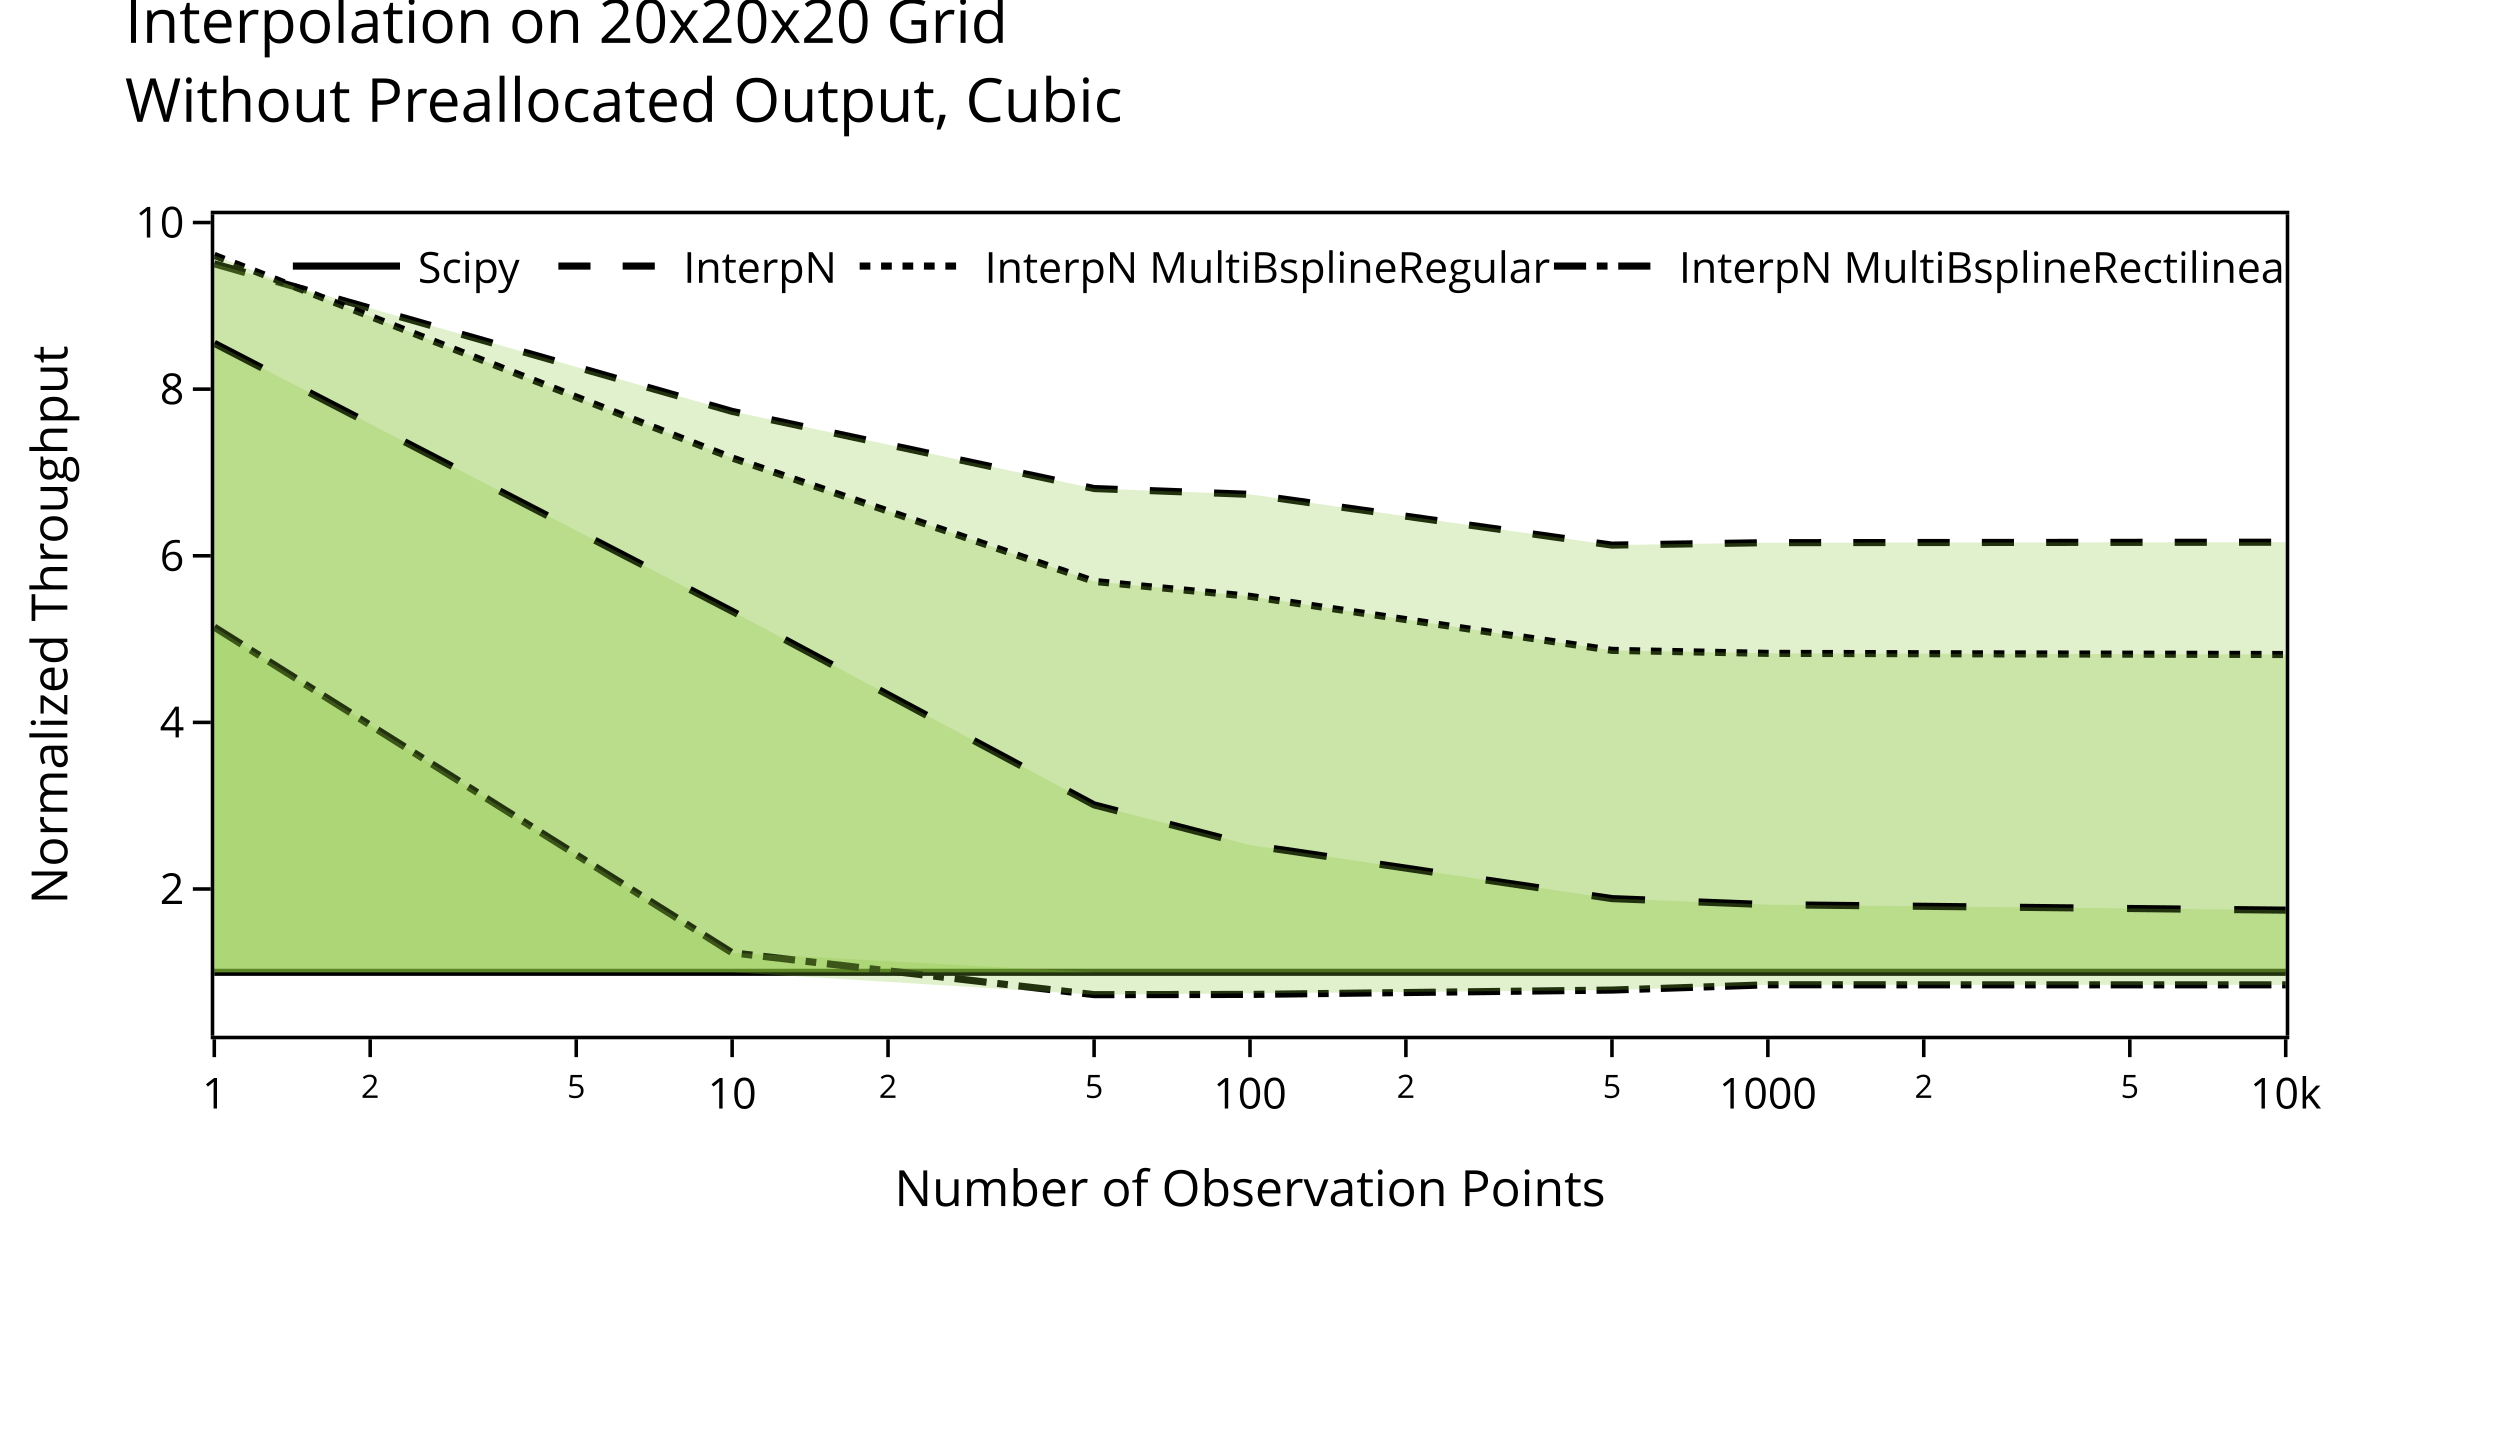
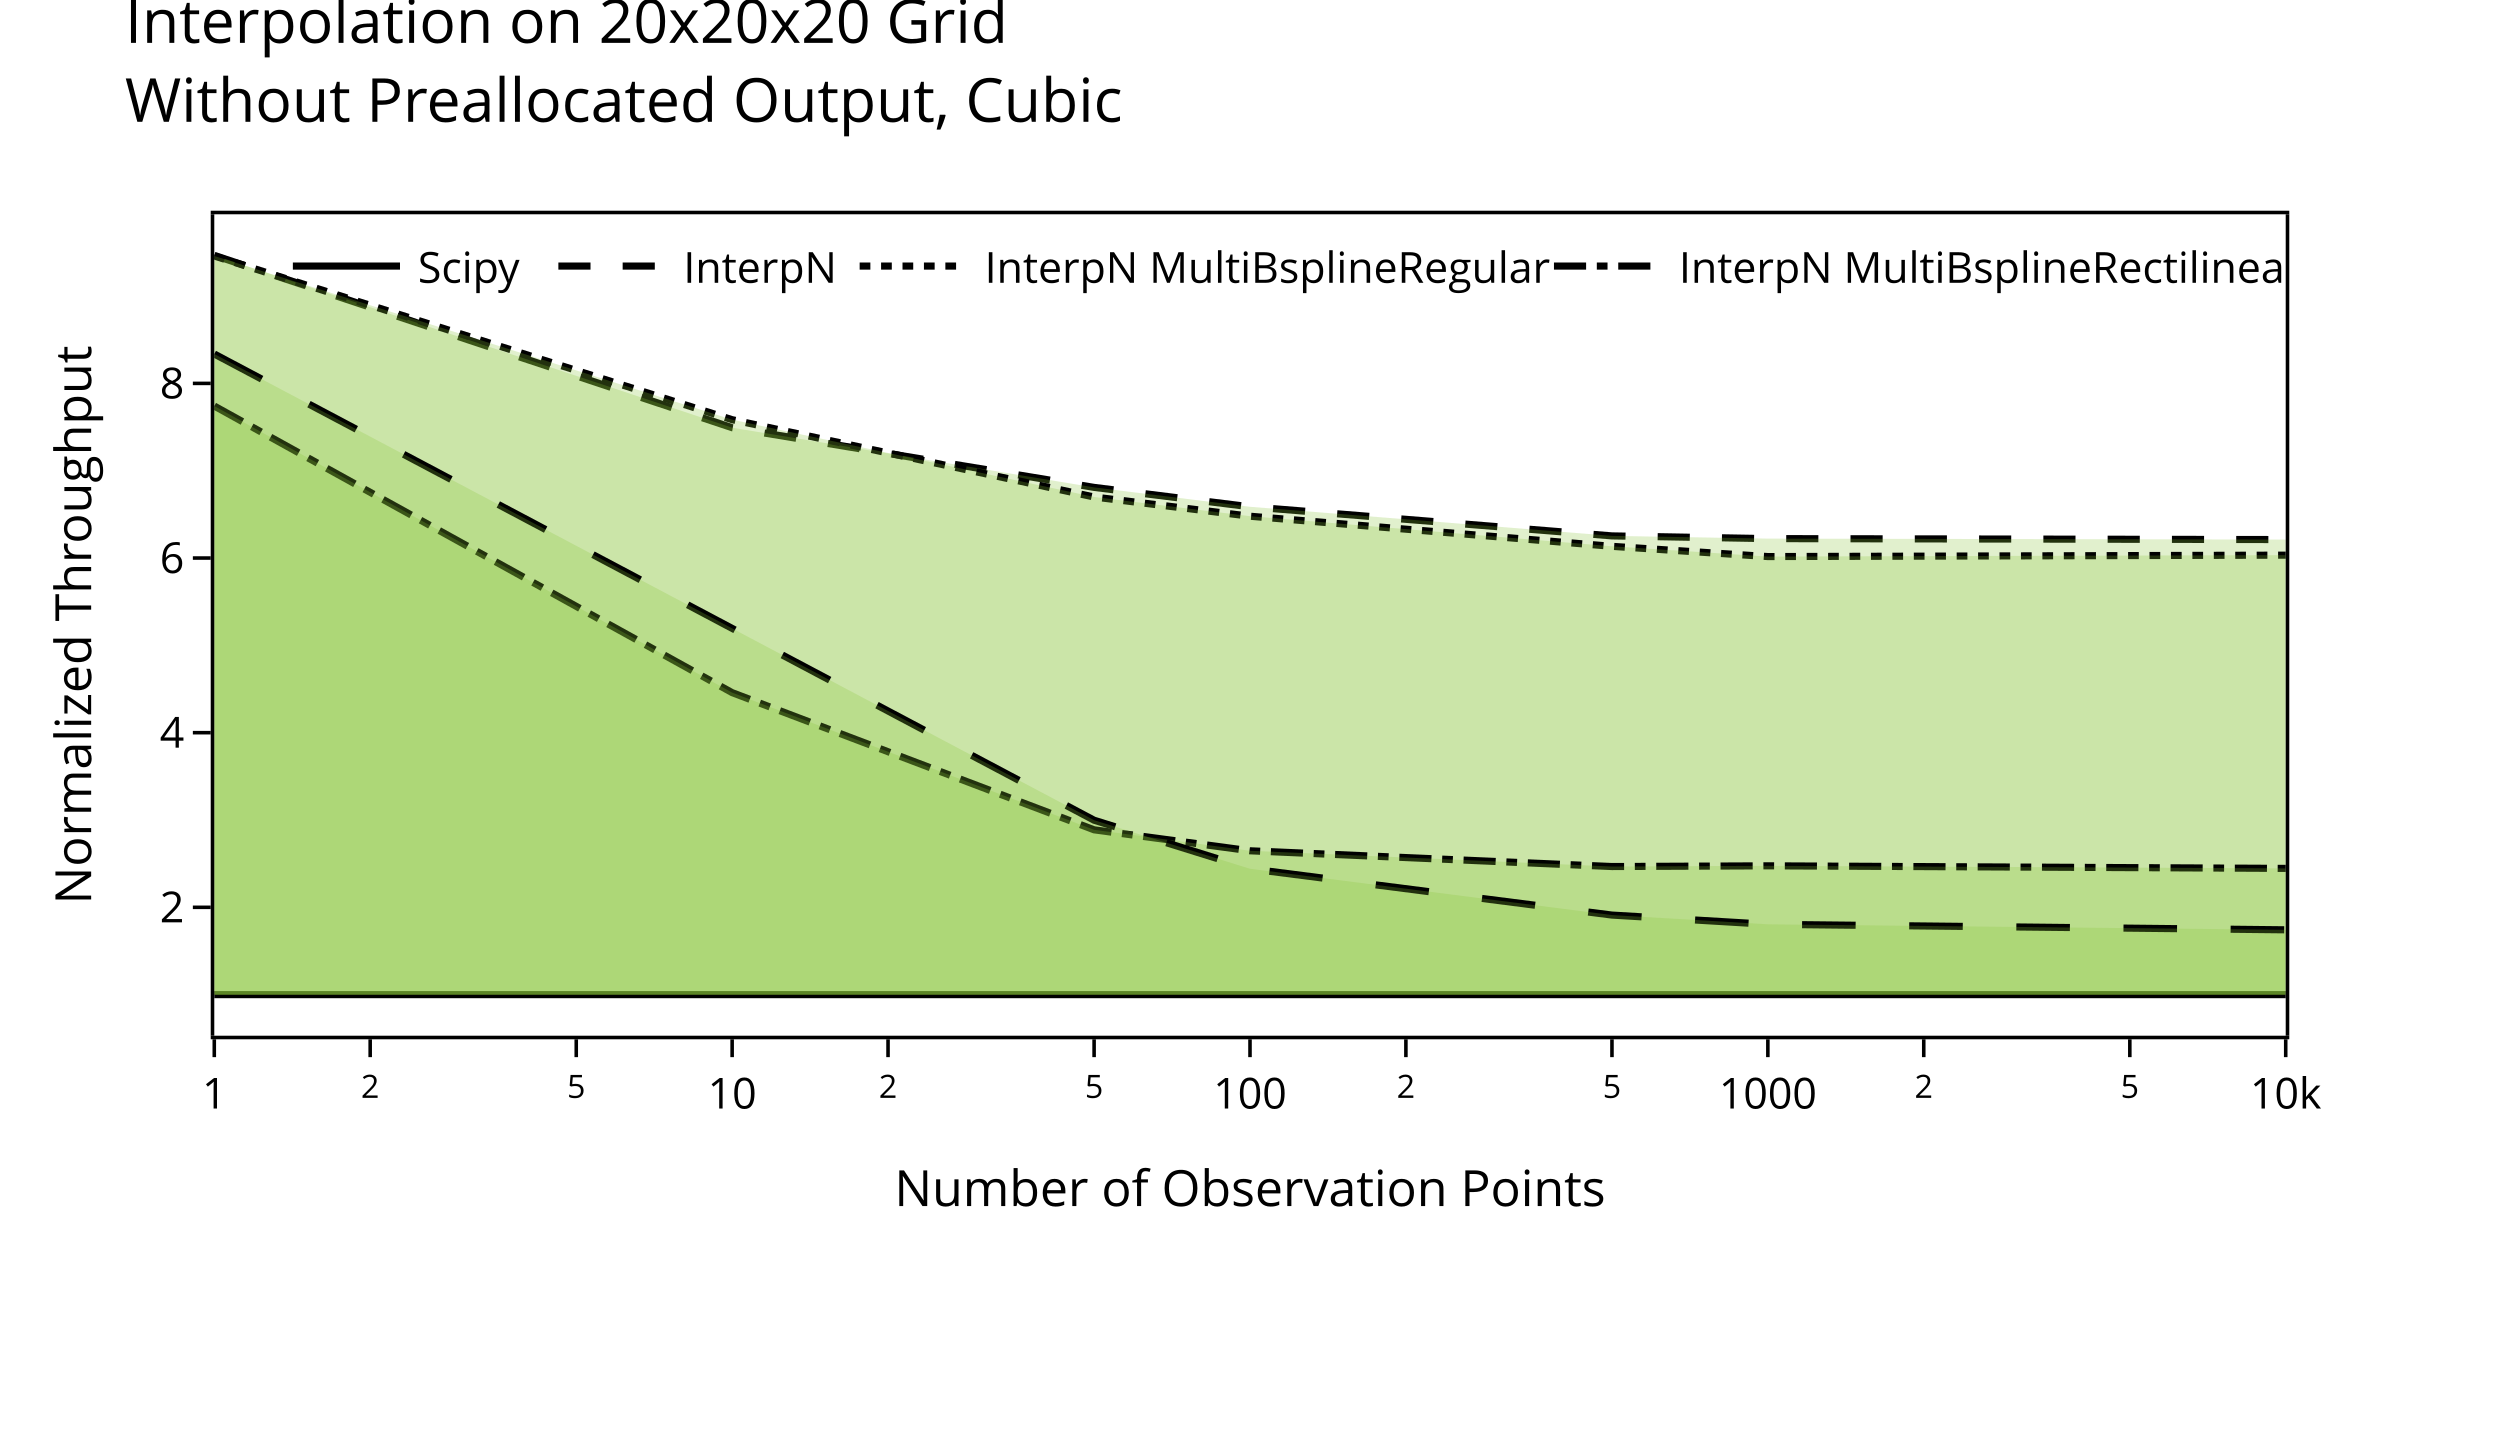
<svg xmlns="http://www.w3.org/2000/svg" class="main-svg" width="700" height="400" style="" viewBox="0 0 700 400">
  <rect x="0" y="0" width="700" height="400" style="fill: rgb(0, 0, 0); fill-opacity: 0;" />
-   <defs id="defs-3d2f14">
+   <defs id="defs-e6f109">
    <g class="clips">
-       <clipPath id="clip3d2f14xyplot" class="plotclip">
+       <clipPath id="clipe6f109xyplot" class="plotclip">
        <rect width="580" height="230" />
      </clipPath>
-       <clipPath class="axesclip" id="clip3d2f14x">
+       <clipPath class="axesclip" id="clipe6f109x">
        <rect x="60" y="0" width="580" height="400" />
      </clipPath>
-       <clipPath class="axesclip" id="clip3d2f14y">
+       <clipPath class="axesclip" id="clipe6f109y">
        <rect x="0" y="60" width="700" height="230" />
      </clipPath>
-       <clipPath class="axesclip" id="clip3d2f14xy">
+       <clipPath class="axesclip" id="clipe6f109xy">
        <rect x="60" y="60" width="580" height="230" />
      </clipPath>
    </g>
    <g class="gradients" />
    <g class="patterns" />
  </defs>
  <g class="bglayer">
    <rect class="bg" x="60" y="60" width="580" height="230" style="fill: rgb(0, 0, 0); fill-opacity: 0; stroke-width: 0;" />
  </g>
  <g class="layer-below">
    <g class="imagelayer" />
    <g class="shapelayer" />
  </g>
  <g class="cartesianlayer">
    <g class="subplot xy">
      <g class="layer-subplot">
        <g class="shapelayer" />
        <g class="imagelayer" />
      </g>
      <g class="minor-gridlayer">
        <g class="x" />
        <g class="y" />
      </g>
      <g class="gridlayer">
        <g class="x" />
        <g class="y" />
      </g>
      <g class="zerolinelayer" />
      <g class="layer-between">
        <g class="shapelayer" />
        <g class="imagelayer" />
      </g>
      <path class="xlines-below" />
      <path class="ylines-below" />
      <g class="overlines-below" />
      <g class="xaxislayer-below" />
      <g class="yaxislayer-below" />
      <g class="overaxes-below" />
      <g class="overplot">
-         <g class="xy" transform="translate(60,60)" clip-path="url(#clip3d2f14xyplot)">
+         <g class="xy" transform="translate(60,60)" clip-path="url(#clipe6f109xyplot)">
          <g class="scatterlayer mlayer">
-             <g class="trace scatter tracedb66f1" style="stroke-miterlimit: 2; opacity: 1;">
-               <g class="fills" />
-               <g class="errorbars" />
-               <g class="lines">
-                 <path class="js-line" d="M0,212.24L580,212.24" style="vector-effect: none; fill: none; stroke: rgb(0, 0, 0); stroke-opacity: 1; stroke-width: 2px; opacity: 1;" />
-               </g>
-               <g class="points" />
-               <g class="text" />
-             </g>
-             <g class="trace scatter tracebe2a00" style="stroke-miterlimit: 2; opacity: 1;">
-               <g class="fills" />
-               <g class="errorbars" />
-               <g class="lines">
-                 <path class="js-line" d="M0,13.86L145,55.19L246.35,76.79L290,78.42L391.35,92.63L435,91.94L580,91.82" style="vector-effect: none; fill: none; stroke: rgb(0, 0, 0); stroke-opacity: 1; stroke-dasharray: 9px, 9px; stroke-width: 2px; opacity: 1;" />
-               </g>
-               <g class="points" />
-               <g class="text" />
-             </g>
-             <g class="trace scatter trace1e8b63" style="stroke-miterlimit: 2; opacity: 1;">
+             <g class="trace scatter trace6e3a66" style="stroke-miterlimit: 2; opacity: 1;">
+               <g class="fills" />
+               <g class="errorbars" />
+               <g class="lines">
+                 <path class="js-line" d="M0,218.5L580,218.5" style="vector-effect: none; fill: none; stroke: rgb(0, 0, 0); stroke-opacity: 1; stroke-width: 2px; opacity: 1;" />
+               </g>
+               <g class="points" />
+               <g class="text" />
+             </g>
+             <g class="trace scatter trace07d4b5" style="stroke-miterlimit: 2; opacity: 1;">
+               <g class="fills" />
+               <g class="errorbars" />
+               <g class="lines">
+                 <path class="js-line" d="M0,11.5L145,59.76L246.35,76.47L290,81.9L391.35,90.05L435,90.81L580,91.08" style="vector-effect: none; fill: none; stroke: rgb(0, 0, 0); stroke-opacity: 1; stroke-dasharray: 9px, 9px; stroke-width: 2px; opacity: 1;" />
+               </g>
+               <g class="points" />
+               <g class="text" />
+             </g>
+             <g class="trace scatter tracee1a62b" style="stroke-miterlimit: 2; opacity: 1;">
              <g class="fills">
                <g>
-                   <path class="js-fill" d="M0,13.86L145,55.19L246.35,76.79L290,78.42L391.35,92.63L435,91.94L580,91.82L580,212.24L435,212.24L0,212.24Z" style="fill: rgb(139, 196, 59); fill-opacity: 0.25; stroke-width: 0;" />
+                   <path class="js-fill" d="M0,11.5L145,59.76L246.35,76.47L290,81.9L391.35,90.05L435,90.81L580,91.08L580,218.5L435,218.5L0,218.5Z" style="fill: rgb(139, 196, 59); fill-opacity: 0.25; stroke-width: 0;" />
                </g>
              </g>
              <g class="errorbars" />
              <g class="lines">
-                 <path class="js-line" d="M0,13.86L145,55.19L246.35,76.79L290,78.42L391.35,92.63L435,91.94L580,91.82L580,212.24L435,212.24L0,212.24" style="vector-effect: none; fill: none; stroke: rgb(0, 204, 150); stroke-opacity: 1; stroke-width: 0px; opacity: 1;" />
-               </g>
-               <g class="points" />
-               <g class="text" />
-             </g>
-             <g class="trace scatter trace428259" style="stroke-miterlimit: 2; opacity: 1;">
-               <g class="fills" />
-               <g class="errorbars" />
-               <g class="lines">
-                 <path class="js-line" d="M0,11.5L145,68.23L246.35,102.8L290,106.97L391.35,122.1L435,122.94L580,123.26" style="vector-effect: none; fill: none; stroke: rgb(0, 0, 0); stroke-opacity: 1; stroke-dasharray: 3px, 3px; stroke-width: 2px; opacity: 1;" />
-               </g>
-               <g class="points" />
-               <g class="text" />
-             </g>
-             <g class="trace scatter traceb912b2" style="stroke-miterlimit: 2; opacity: 1;">
+                 <path class="js-line" d="M0,11.5L145,59.76L246.35,76.47L290,81.9L391.35,90.05L435,90.81L580,91.08L580,218.5L435,218.5L0,218.5" style="vector-effect: none; fill: none; stroke: rgb(0, 204, 150); stroke-opacity: 1; stroke-width: 0px; opacity: 1;" />
+               </g>
+               <g class="points" />
+               <g class="text" />
+             </g>
+             <g class="trace scatter trace8a8b99" style="stroke-miterlimit: 2; opacity: 1;">
+               <g class="fills" />
+               <g class="errorbars" />
+               <g class="lines">
+                 <path class="js-line" d="M0,11.68L145,57.51L246.35,79.16L290,84.54L391.35,92.97L435,95.84L580,95.44" style="vector-effect: none; fill: none; stroke: rgb(0, 0, 0); stroke-opacity: 1; stroke-dasharray: 3px, 3px; stroke-width: 2px; opacity: 1;" />
+               </g>
+               <g class="points" />
+               <g class="text" />
+             </g>
+             <g class="trace scatter trace24c41b" style="stroke-miterlimit: 2; opacity: 1;">
              <g class="fills">
                <g>
-                   <path class="js-fill" d="M0,11.5L145,68.23L246.35,102.8L290,106.97L391.35,122.1L435,122.94L580,123.26L580,212.24L435,212.24L0,212.24Z" style="fill: rgb(139, 196, 59); fill-opacity: 0.25; stroke-width: 0;" />
+                   <path class="js-fill" d="M0,11.68L145,57.51L246.35,79.16L290,84.54L391.35,92.97L435,95.84L580,95.44L580,218.5L435,218.5L0,218.5Z" style="fill: rgb(139, 196, 59); fill-opacity: 0.25; stroke-width: 0;" />
                </g>
              </g>
              <g class="errorbars" />
              <g class="lines">
-                 <path class="js-line" d="M0,11.5L145,68.23L246.35,102.8L290,106.97L391.35,122.1L435,122.94L580,123.26L580,212.24L435,212.24L0,212.24" style="vector-effect: none; fill: none; stroke: rgb(255, 161, 90); stroke-opacity: 1; stroke-width: 0px; opacity: 1;" />
-               </g>
-               <g class="points" />
-               <g class="text" />
-             </g>
-             <g class="trace scatter trace3cf220" style="stroke-miterlimit: 2; opacity: 1;">
-               <g class="fills" />
-               <g class="errorbars" />
-               <g class="lines">
-                 <path class="js-line" d="M0,115.59L145,206.78L246.35,218.5L290,218.44L391.35,217.22L435,215.74L580,215.76" style="vector-effect: none; fill: none; stroke: rgb(0, 0, 0); stroke-opacity: 1; stroke-dasharray: 9px, 3px, 3px, 3px; stroke-width: 2px; opacity: 1;" />
-               </g>
-               <g class="points" />
-               <g class="text" />
-             </g>
-             <g class="trace scatter tracebbf7dc" style="stroke-miterlimit: 2; opacity: 1;">
+                 <path class="js-line" d="M0,11.68L145,57.51L246.35,79.16L290,84.54L391.35,92.97L435,95.84L580,95.44L580,218.5L435,218.5L0,218.5" style="vector-effect: none; fill: none; stroke: rgb(255, 161, 90); stroke-opacity: 1; stroke-width: 0px; opacity: 1;" />
+               </g>
+               <g class="points" />
+               <g class="text" />
+             </g>
+             <g class="trace scatter trace1c1e24" style="stroke-miterlimit: 2; opacity: 1;">
+               <g class="fills" />
+               <g class="errorbars" />
+               <g class="lines">
+                 <path class="js-line" d="M0,53.69L145,133.94L246.35,172.35L290,178.22L391.35,182.63L435,182.43L580,183.15" style="vector-effect: none; fill: none; stroke: rgb(0, 0, 0); stroke-opacity: 1; stroke-dasharray: 9px, 3px, 3px, 3px; stroke-width: 2px; opacity: 1;" />
+               </g>
+               <g class="points" />
+               <g class="text" />
+             </g>
+             <g class="trace scatter trace5bf8ea" style="stroke-miterlimit: 2; opacity: 1;">
              <g class="fills">
                <g>
-                   <path class="js-fill" d="M0,115.59L145,206.78L246.35,212.24L580,212.24L580,215.76L435,215.74L391.35,217.22L246.35,218.5L145,212.24L0,212.24Z" style="fill: rgb(139, 196, 59); fill-opacity: 0.25; stroke-width: 0;" />
+                   <path class="js-fill" d="M0,53.69L145,133.94L246.35,172.35L290,178.22L391.35,182.63L435,182.43L580,183.15L580,218.5L435,218.5L0,218.5Z" style="fill: rgb(139, 196, 59); fill-opacity: 0.25; stroke-width: 0;" />
                </g>
              </g>
              <g class="errorbars" />
              <g class="lines">
-                 <path class="js-line" d="M0,115.59L145,206.78L246.35,212.24L580,212.24L580,215.76L435,215.74L391.35,217.22L246.35,218.5L145,212.24L0,212.24" style="vector-effect: none; fill: none; stroke: rgb(255, 102, 146); stroke-opacity: 1; stroke-width: 0px; opacity: 1;" />
-               </g>
-               <g class="points" />
-               <g class="text" />
-             </g>
-             <g class="trace scatter trace3811a0" style="stroke-miterlimit: 2; opacity: 1;">
-               <g class="fills" />
-               <g class="errorbars" />
-               <g class="lines">
-                 <path class="js-line" d="M0,36.12L145,111.16L246.35,165.37L290,176.63L391.35,191.61L435,193.3L580,194.84" style="vector-effect: none; fill: none; stroke: rgb(0, 0, 0); stroke-opacity: 1; stroke-dasharray: 15px, 15px; stroke-width: 2px; opacity: 1;" />
-               </g>
-               <g class="points" />
-               <g class="text" />
-             </g>
-             <g class="trace scatter trace8041ba" style="stroke-miterlimit: 2; opacity: 1;">
+                 <path class="js-line" d="M0,53.69L145,133.94L246.35,172.35L290,178.22L391.35,182.63L435,182.43L580,183.15L580,218.5L435,218.5L0,218.5" style="vector-effect: none; fill: none; stroke: rgb(255, 102, 146); stroke-opacity: 1; stroke-width: 0px; opacity: 1;" />
+               </g>
+               <g class="points" />
+               <g class="text" />
+             </g>
+             <g class="trace scatter trace4e9443" style="stroke-miterlimit: 2; opacity: 1;">
+               <g class="fills" />
+               <g class="errorbars" />
+               <g class="lines">
+                 <path class="js-line" d="M0,39.12L246.35,169.66L290,183.26L391.35,196.22L435,198.81L580,200.35" style="vector-effect: none; fill: none; stroke: rgb(0, 0, 0); stroke-opacity: 1; stroke-dasharray: 15px, 15px; stroke-width: 2px; opacity: 1;" />
+               </g>
+               <g class="points" />
+               <g class="text" />
+             </g>
+             <g class="trace scatter trace7b5ff0" style="stroke-miterlimit: 2; opacity: 1;">
              <g class="fills">
                <g>
-                   <path class="js-fill" d="M0,36.12L145,111.16L246.35,165.37L290,176.63L391.35,191.61L435,193.3L580,194.84L580,212.24L435,212.24L0,212.24Z" style="fill: rgb(139, 196, 59); fill-opacity: 0.25; stroke-width: 0;" />
+                   <path class="js-fill" d="M0,39.12L246.35,169.66L290,183.26L391.35,196.22L435,198.81L580,200.35L580,218.5L0,218.5Z" style="fill: rgb(139, 196, 59); fill-opacity: 0.25; stroke-width: 0;" />
                </g>
              </g>
              <g class="errorbars" />
              <g class="lines">
-                 <path class="js-line" d="M0,36.12L145,111.16L246.35,165.37L290,176.63L391.35,191.61L435,193.3L580,194.84L580,212.24L435,212.24L0,212.24" style="vector-effect: none; fill: none; stroke: rgb(255, 151, 255); stroke-opacity: 1; stroke-width: 0px; opacity: 1;" />
+                 <path class="js-line" d="M0,39.12L246.35,169.66L290,183.26L391.35,196.22L435,198.81L580,200.35L580,218.5L0,218.5" style="vector-effect: none; fill: none; stroke: rgb(255, 151, 255); stroke-opacity: 1; stroke-width: 0px; opacity: 1;" />
              </g>
              <g class="points" />
              <g class="text" />
            </g>
          </g>
        </g>
      </g>
      <path class="xlines-above crisp" d="M59,290.5H641M59,59.5H641" style="fill: none; stroke-width: 1px; stroke: rgb(0, 0, 0); stroke-opacity: 1;" />
      <path class="ylines-above crisp" d="M59.5,60V290M640.5,60V290" style="fill: none; stroke-width: 1px; stroke: rgb(0, 0, 0); stroke-opacity: 1;" />
      <g class="overlines-above" />
      <g class="xaxislayer-above">
        <path class="xtick ticks crisp" d="M0,291v5" transform="translate(60,0)" style="stroke: rgb(0, 0, 0); stroke-opacity: 1; stroke-width: 1px;" />
        <path class="xtick ticks crisp" d="M0,291v5" transform="translate(103.65,0)" style="stroke: rgb(0, 0, 0); stroke-opacity: 1; stroke-width: 1px;" />
        <path class="xtick ticks crisp" d="M0,291v5" transform="translate(161.35,0)" style="stroke: rgb(0, 0, 0); stroke-opacity: 1; stroke-width: 1px;" />
        <path class="xtick ticks crisp" d="M0,291v5" transform="translate(205,0)" style="stroke: rgb(0, 0, 0); stroke-opacity: 1; stroke-width: 1px;" />
        <path class="xtick ticks crisp" d="M0,291v5" transform="translate(248.65,0)" style="stroke: rgb(0, 0, 0); stroke-opacity: 1; stroke-width: 1px;" />
        <path class="xtick ticks crisp" d="M0,291v5" transform="translate(306.35,0)" style="stroke: rgb(0, 0, 0); stroke-opacity: 1; stroke-width: 1px;" />
        <path class="xtick ticks crisp" d="M0,291v5" transform="translate(350,0)" style="stroke: rgb(0, 0, 0); stroke-opacity: 1; stroke-width: 1px;" />
        <path class="xtick ticks crisp" d="M0,291v5" transform="translate(393.65,0)" style="stroke: rgb(0, 0, 0); stroke-opacity: 1; stroke-width: 1px;" />
        <path class="xtick ticks crisp" d="M0,291v5" transform="translate(451.35,0)" style="stroke: rgb(0, 0, 0); stroke-opacity: 1; stroke-width: 1px;" />
        <path class="xtick ticks crisp" d="M0,291v5" transform="translate(495,0)" style="stroke: rgb(0, 0, 0); stroke-opacity: 1; stroke-width: 1px;" />
        <path class="xtick ticks crisp" d="M0,291v5" transform="translate(538.65,0)" style="stroke: rgb(0, 0, 0); stroke-opacity: 1; stroke-width: 1px;" />
        <path class="xtick ticks crisp" d="M0,291v5" transform="translate(596.35,0)" style="stroke: rgb(0, 0, 0); stroke-opacity: 1; stroke-width: 1px;" />
        <path class="xtick ticks crisp" d="M0,291v5" transform="translate(640,0)" style="stroke: rgb(0, 0, 0); stroke-opacity: 1; stroke-width: 1px;" />
        <g class="xtick">
          <text text-anchor="middle" x="0" y="310.4" transform="translate(60,0)" style="font-family: 'Open Sans', verdana, arial, sans-serif; font-size: 12px; fill: rgb(0, 0, 0); fill-opacity: 1; white-space: pre; opacity: 1;">1</text>
        </g>
        <g class="xtick">
          <text text-anchor="middle" x="0" y="307.4" style="font-family: 'Open Sans', verdana, arial, sans-serif; font-size: 9px; fill: rgb(0, 0, 0); fill-opacity: 1; white-space: pre; opacity: 1;" transform="translate(103.65,0)">2</text>
        </g>
        <g class="xtick">
          <text text-anchor="middle" x="0" y="307.4" style="font-family: 'Open Sans', verdana, arial, sans-serif; font-size: 9px; fill: rgb(0, 0, 0); fill-opacity: 1; white-space: pre; opacity: 1;" transform="translate(161.35,0)">5</text>
        </g>
        <g class="xtick">
          <text text-anchor="middle" x="0" y="310.4" style="font-family: 'Open Sans', verdana, arial, sans-serif; font-size: 12px; fill: rgb(0, 0, 0); fill-opacity: 1; white-space: pre; opacity: 1;" transform="translate(205,0)">10</text>
        </g>
        <g class="xtick">
          <text text-anchor="middle" x="0" y="307.4" style="font-family: 'Open Sans', verdana, arial, sans-serif; font-size: 9px; fill: rgb(0, 0, 0); fill-opacity: 1; white-space: pre; opacity: 1;" transform="translate(248.65,0)">2</text>
        </g>
        <g class="xtick">
          <text text-anchor="middle" x="0" y="307.4" style="font-family: 'Open Sans', verdana, arial, sans-serif; font-size: 9px; fill: rgb(0, 0, 0); fill-opacity: 1; white-space: pre; opacity: 1;" transform="translate(306.35,0)">5</text>
        </g>
        <g class="xtick">
          <text text-anchor="middle" x="0" y="310.4" style="font-family: 'Open Sans', verdana, arial, sans-serif; font-size: 12px; fill: rgb(0, 0, 0); fill-opacity: 1; white-space: pre; opacity: 1;" transform="translate(350,0)">100</text>
        </g>
        <g class="xtick">
          <text text-anchor="middle" x="0" y="307.4" style="font-family: 'Open Sans', verdana, arial, sans-serif; font-size: 9px; fill: rgb(0, 0, 0); fill-opacity: 1; white-space: pre; opacity: 1;" transform="translate(393.65,0)">2</text>
        </g>
        <g class="xtick">
          <text text-anchor="middle" x="0" y="307.4" style="font-family: 'Open Sans', verdana, arial, sans-serif; font-size: 9px; fill: rgb(0, 0, 0); fill-opacity: 1; white-space: pre; opacity: 1;" transform="translate(451.35,0)">5</text>
        </g>
        <g class="xtick">
          <text text-anchor="middle" x="0" y="310.4" style="font-family: 'Open Sans', verdana, arial, sans-serif; font-size: 12px; fill: rgb(0, 0, 0); fill-opacity: 1; white-space: pre; opacity: 1;" transform="translate(495,0)">1000</text>
        </g>
        <g class="xtick">
          <text text-anchor="middle" x="0" y="307.4" style="font-family: 'Open Sans', verdana, arial, sans-serif; font-size: 9px; fill: rgb(0, 0, 0); fill-opacity: 1; white-space: pre; opacity: 1;" transform="translate(538.65,0)">2</text>
        </g>
        <g class="xtick">
          <text text-anchor="middle" x="0" y="307.4" style="font-family: 'Open Sans', verdana, arial, sans-serif; font-size: 9px; fill: rgb(0, 0, 0); fill-opacity: 1; white-space: pre; opacity: 1;" transform="translate(596.35,0)">5</text>
        </g>
        <g class="xtick">
          <text text-anchor="middle" x="0" y="310.4" style="font-family: 'Open Sans', verdana, arial, sans-serif; font-size: 12px; fill: rgb(0, 0, 0); fill-opacity: 1; white-space: pre; opacity: 1;" transform="translate(640,0)">10k</text>
        </g>
      </g>
      <g class="yaxislayer-above">
-         <path class="ytick ticks crisp" d="M59,0h-5" transform="translate(0,248.92)" style="stroke: rgb(0, 0, 0); stroke-opacity: 1; stroke-width: 1px;" />
-         <path class="ytick ticks crisp" d="M59,0h-5" transform="translate(0,202.27)" style="stroke: rgb(0, 0, 0); stroke-opacity: 1; stroke-width: 1px;" />
-         <path class="ytick ticks crisp" d="M59,0h-5" transform="translate(0,155.62)" style="stroke: rgb(0, 0, 0); stroke-opacity: 1; stroke-width: 1px;" />
-         <path class="ytick ticks crisp" d="M59,0h-5" transform="translate(0,108.96)" style="stroke: rgb(0, 0, 0); stroke-opacity: 1; stroke-width: 1px;" />
-         <path class="ytick ticks crisp" d="M59,0h-5" transform="translate(0,62.31)" style="stroke: rgb(0, 0, 0); stroke-opacity: 1; stroke-width: 1px;" />
+         <path class="ytick ticks crisp" d="M59,0h-5" transform="translate(0,254.05)" style="stroke: rgb(0, 0, 0); stroke-opacity: 1; stroke-width: 1px;" />
+         <path class="ytick ticks crisp" d="M59,0h-5" transform="translate(0,205.15)" style="stroke: rgb(0, 0, 0); stroke-opacity: 1; stroke-width: 1px;" />
+         <path class="ytick ticks crisp" d="M59,0h-5" transform="translate(0,156.25)" style="stroke: rgb(0, 0, 0); stroke-opacity: 1; stroke-width: 1px;" />
+         <path class="ytick ticks crisp" d="M59,0h-5" transform="translate(0,107.35)" style="stroke: rgb(0, 0, 0); stroke-opacity: 1; stroke-width: 1px;" />
        <g class="ytick">
-           <text text-anchor="end" x="51.6" y="4.2" transform="translate(0,248.92)" style="font-family: 'Open Sans', verdana, arial, sans-serif; font-size: 12px; fill: rgb(0, 0, 0); fill-opacity: 1; white-space: pre; opacity: 1;">2</text>
+           <text text-anchor="end" x="51.6" y="4.2" transform="translate(0,254.05)" style="font-family: 'Open Sans', verdana, arial, sans-serif; font-size: 12px; fill: rgb(0, 0, 0); fill-opacity: 1; white-space: pre; opacity: 1;">2</text>
        </g>
        <g class="ytick">
-           <text text-anchor="end" x="51.6" y="4.2" style="font-family: 'Open Sans', verdana, arial, sans-serif; font-size: 12px; fill: rgb(0, 0, 0); fill-opacity: 1; white-space: pre; opacity: 1;" transform="translate(0,202.27)">4</text>
+           <text text-anchor="end" x="51.6" y="4.2" style="font-family: 'Open Sans', verdana, arial, sans-serif; font-size: 12px; fill: rgb(0, 0, 0); fill-opacity: 1; white-space: pre; opacity: 1;" transform="translate(0,205.15)">4</text>
        </g>
        <g class="ytick">
-           <text text-anchor="end" x="51.6" y="4.2" style="font-family: 'Open Sans', verdana, arial, sans-serif; font-size: 12px; fill: rgb(0, 0, 0); fill-opacity: 1; white-space: pre; opacity: 1;" transform="translate(0,155.62)">6</text>
+           <text text-anchor="end" x="51.6" y="4.2" style="font-family: 'Open Sans', verdana, arial, sans-serif; font-size: 12px; fill: rgb(0, 0, 0); fill-opacity: 1; white-space: pre; opacity: 1;" transform="translate(0,156.25)">6</text>
        </g>
        <g class="ytick">
-           <text text-anchor="end" x="51.6" y="4.2" style="font-family: 'Open Sans', verdana, arial, sans-serif; font-size: 12px; fill: rgb(0, 0, 0); fill-opacity: 1; white-space: pre; opacity: 1;" transform="translate(0,108.96)">8</text>
-         </g>
-         <g class="ytick">
-           <text text-anchor="end" x="51.6" y="4.2" style="font-family: 'Open Sans', verdana, arial, sans-serif; font-size: 12px; fill: rgb(0, 0, 0); fill-opacity: 1; white-space: pre; opacity: 1;" transform="translate(0,62.31)">10</text>
+           <text text-anchor="end" x="51.6" y="4.2" style="font-family: 'Open Sans', verdana, arial, sans-serif; font-size: 12px; fill: rgb(0, 0, 0); fill-opacity: 1; white-space: pre; opacity: 1;" transform="translate(0,107.35)">8</text>
        </g>
      </g>
      <g class="overaxes-above" />
    </g>
  </g>
  <g class="polarlayer" />
  <g class="smithlayer" />
  <g class="ternarylayer" />
  <g class="geolayer" />
  <g class="funnelarealayer" />
  <g class="pielayer" />
  <g class="iciclelayer" />
  <g class="treemaplayer" />
  <g class="sunburstlayer" />
  <g class="glimages" />
-   <defs id="topdefs-3d2f14">
+   <defs id="topdefs-e6f109">
    <g class="clips" />
-     <clipPath id="legend3d2f14">
+     <clipPath id="legende6f109">
      <rect width="563" height="29" x="0" y="0" />
    </clipPath>
  </defs>
  <g class="layer-above">
    <g class="imagelayer" />
    <g class="shapelayer" />
  </g>
  <g class="infolayer">
    <g class="legend" pointer-events="all" transform="translate(77,60)">
      <rect class="bg" shape-rendering="crispEdges" width="563" height="29" x="0" y="0" style="stroke: rgb(68, 68, 68); stroke-opacity: 1; fill: rgb(0, 0, 0); fill-opacity: 0; stroke-width: 0px;" />
-       <g class="scrollbox" transform="" clip-path="url(#legend3d2f14)">
+       <g class="scrollbox" transform="" clip-path="url(#legende6f109)">
        <g class="groups">
          <g class="traces" transform="translate(0,14.5)" style="opacity: 1;">
            <text class="legendtext" text-anchor="start" x="40" y="4.68" style="font-family: 'Open Sans', verdana, arial, sans-serif; font-size: 12px; fill: rgb(0, 0, 0); fill-opacity: 1; white-space: pre;">Scipy</text>
            <g class="layers" style="opacity: 1;">
              <g class="legendfill" />
              <g class="legendlines">
                <path class="js-line" d="M5,0h30" style="fill: none; stroke: rgb(0, 0, 0); stroke-opacity: 1; stroke-width: 2px;" />
              </g>
              <g class="legendsymbols">
                <g class="legendpoints" />
              </g>
            </g>
            <rect class="legendtoggle" x="0" y="-9.5" width="71.844" height="19" style="fill: rgb(0, 0, 0); fill-opacity: 0;" />
          </g>
          <g class="traces" transform="translate(74.34375,14.5)" style="opacity: 1;">
            <text class="legendtext" text-anchor="start" x="40" y="4.68" style="font-family: 'Open Sans', verdana, arial, sans-serif; font-size: 12px; fill: rgb(0, 0, 0); fill-opacity: 1; white-space: pre;">InterpN</text>
            <g class="layers" style="opacity: 1;">
              <g class="legendfill" />
              <g class="legendlines">
                <path class="js-line" d="M5,0h30" style="fill: none; stroke: rgb(0, 0, 0); stroke-opacity: 1; stroke-dasharray: 9px, 9px; stroke-width: 2px;" />
              </g>
              <g class="legendsymbols">
                <g class="legendpoints" />
              </g>
            </g>
            <rect class="legendtoggle" x="0" y="-9.5" width="81.859" height="19" style="fill: rgb(0, 0, 0); fill-opacity: 0;" />
          </g>
          <g class="traces" transform="translate(158.7031,14.5)" style="opacity: 1;">
            <text class="legendtext" text-anchor="start" x="40" y="4.68" style="font-family: 'Open Sans', verdana, arial, sans-serif; font-size: 12px; fill: rgb(0, 0, 0); fill-opacity: 1; white-space: pre;">InterpN MultiBsplineRegular</text>
            <g class="layers" style="opacity: 1;">
              <g class="legendfill" />
              <g class="legendlines">
                <path class="js-line" d="M5,0h30" style="fill: none; stroke: rgb(0, 0, 0); stroke-opacity: 1; stroke-dasharray: 3px, 3px; stroke-width: 2px;" />
              </g>
              <g class="legendsymbols">
                <g class="legendpoints" />
              </g>
            </g>
            <rect class="legendtoggle" x="0" y="-9.5" width="191.906" height="19" style="fill: rgb(0, 0, 0); fill-opacity: 0;" />
          </g>
          <g class="traces" transform="translate(353.1094,14.5)" style="opacity: 1;">
            <text class="legendtext" text-anchor="start" x="40" y="4.68" style="font-family: 'Open Sans', verdana, arial, sans-serif; font-size: 12px; fill: rgb(0, 0, 0); fill-opacity: 1; white-space: pre;">InterpN MultiBsplineRectilinear</text>
            <g class="layers" style="opacity: 1;">
              <g class="legendfill" />
              <g class="legendlines">
                <path class="js-line" d="M5,0h30" style="fill: none; stroke: rgb(0, 0, 0); stroke-opacity: 1; stroke-dasharray: 9px, 3px, 3px, 3px; stroke-width: 2px;" />
              </g>
              <g class="legendsymbols">
                <g class="legendpoints" />
              </g>
            </g>
            <rect class="legendtoggle" x="0" y="-9.5" width="206.578" height="19" style="fill: rgb(0, 0, 0); fill-opacity: 0;" />
          </g>
        </g>
      </g>
      <rect class="scrollbar" rx="20" ry="3" width="0" height="0" x="0" y="0" style="fill: rgb(128, 139, 164); fill-opacity: 1;" />
    </g>
    <g class="g-gtitle">
      <text class="gtitle" x="35" y="12" text-anchor="start" dy="0.7em" style="opacity: 1; font-family: 'Open Sans', verdana, arial, sans-serif; font-size: 17px; fill: rgb(0, 0, 0); fill-opacity: 1; white-space: pre;">
        <tspan class="line" dy="0em" x="35" y="12">Interpolation on 20x20x20 Grid</tspan>
        <tspan class="line" dy="1.3em" x="35" y="12">Without Preallocated Output, Cubic</tspan>
      </text>
    </g>
    <g class="g-xtitle">
      <text class="xtitle" x="350" y="337.706" text-anchor="middle" style="opacity: 1; font-family: 'Open Sans', verdana, arial, sans-serif; font-size: 14px; fill: rgb(0, 0, 0); fill-opacity: 1; white-space: pre;">Number of Observation Points</text>
    </g>
    <g class="g-ytitle">
-       <text class="ytitle" transform="rotate(-90,18.85,175)" x="18.85" y="175" text-anchor="middle" style="opacity: 1; font-family: 'Open Sans', verdana, arial, sans-serif; font-size: 14px; fill: rgb(0, 0, 0); fill-opacity: 1; white-space: pre;">Normalized Throughput</text>
+       <text class="ytitle" transform="rotate(-90,25.52188,175)" x="25.522" y="175" text-anchor="middle" style="opacity: 1; font-family: 'Open Sans', verdana, arial, sans-serif; font-size: 14px; fill: rgb(0, 0, 0); fill-opacity: 1; white-space: pre;">Normalized Throughput</text>
    </g>
  </g>
</svg>
